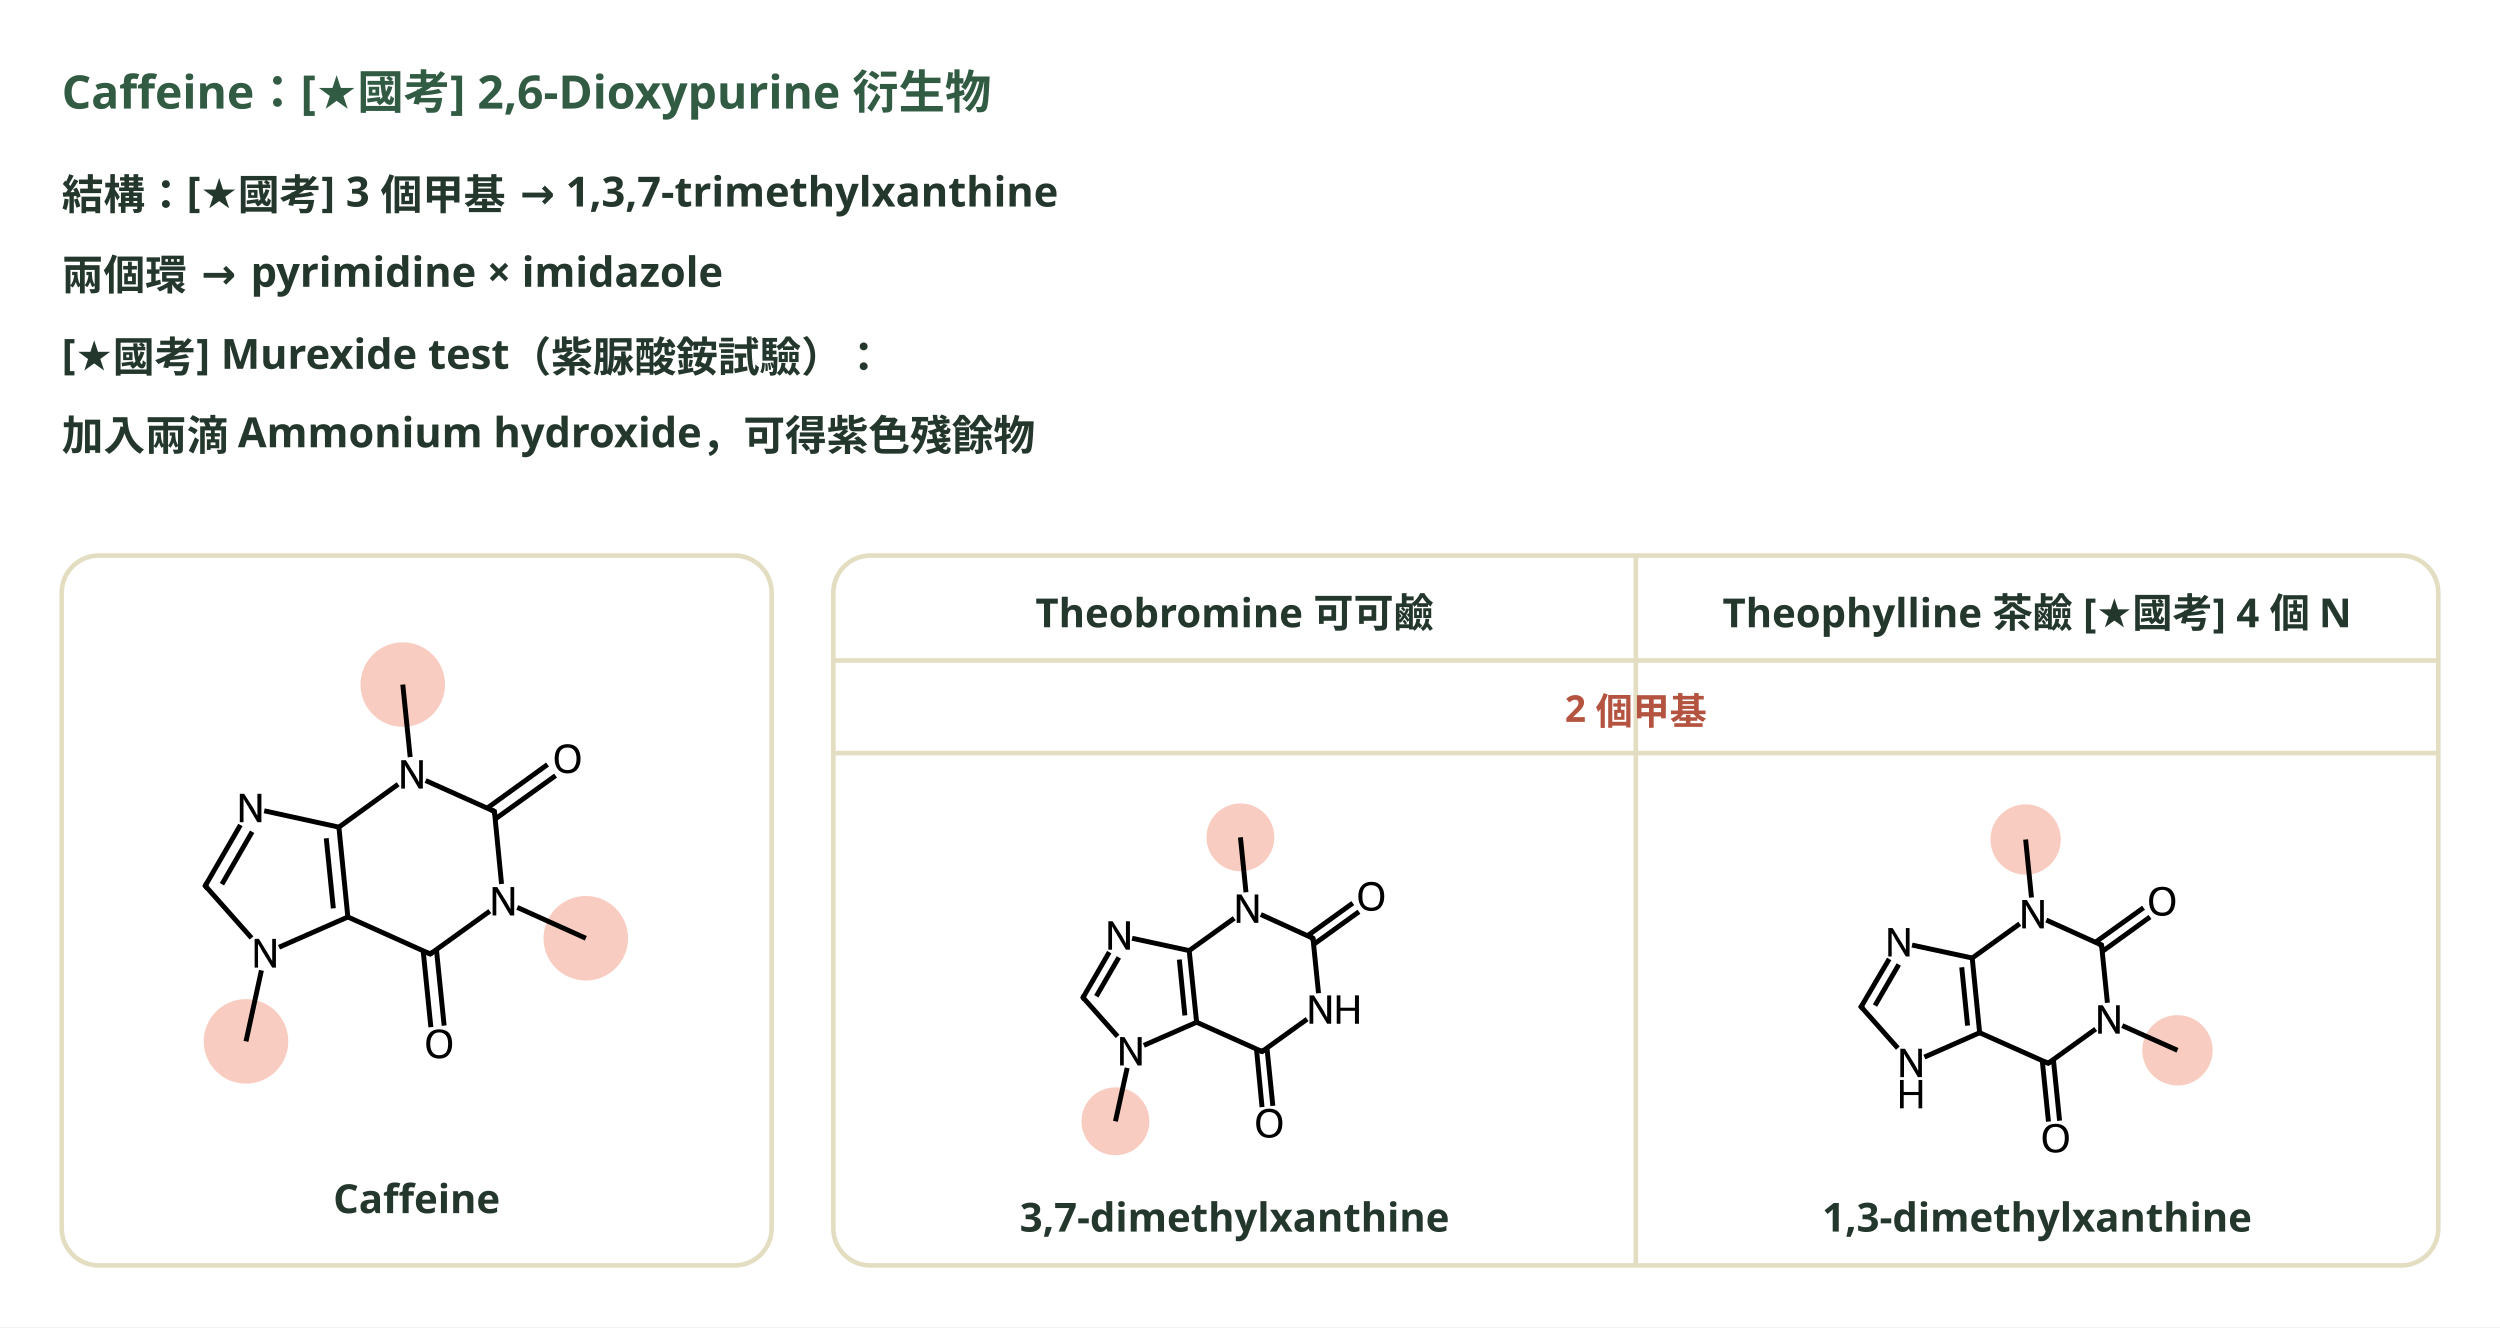
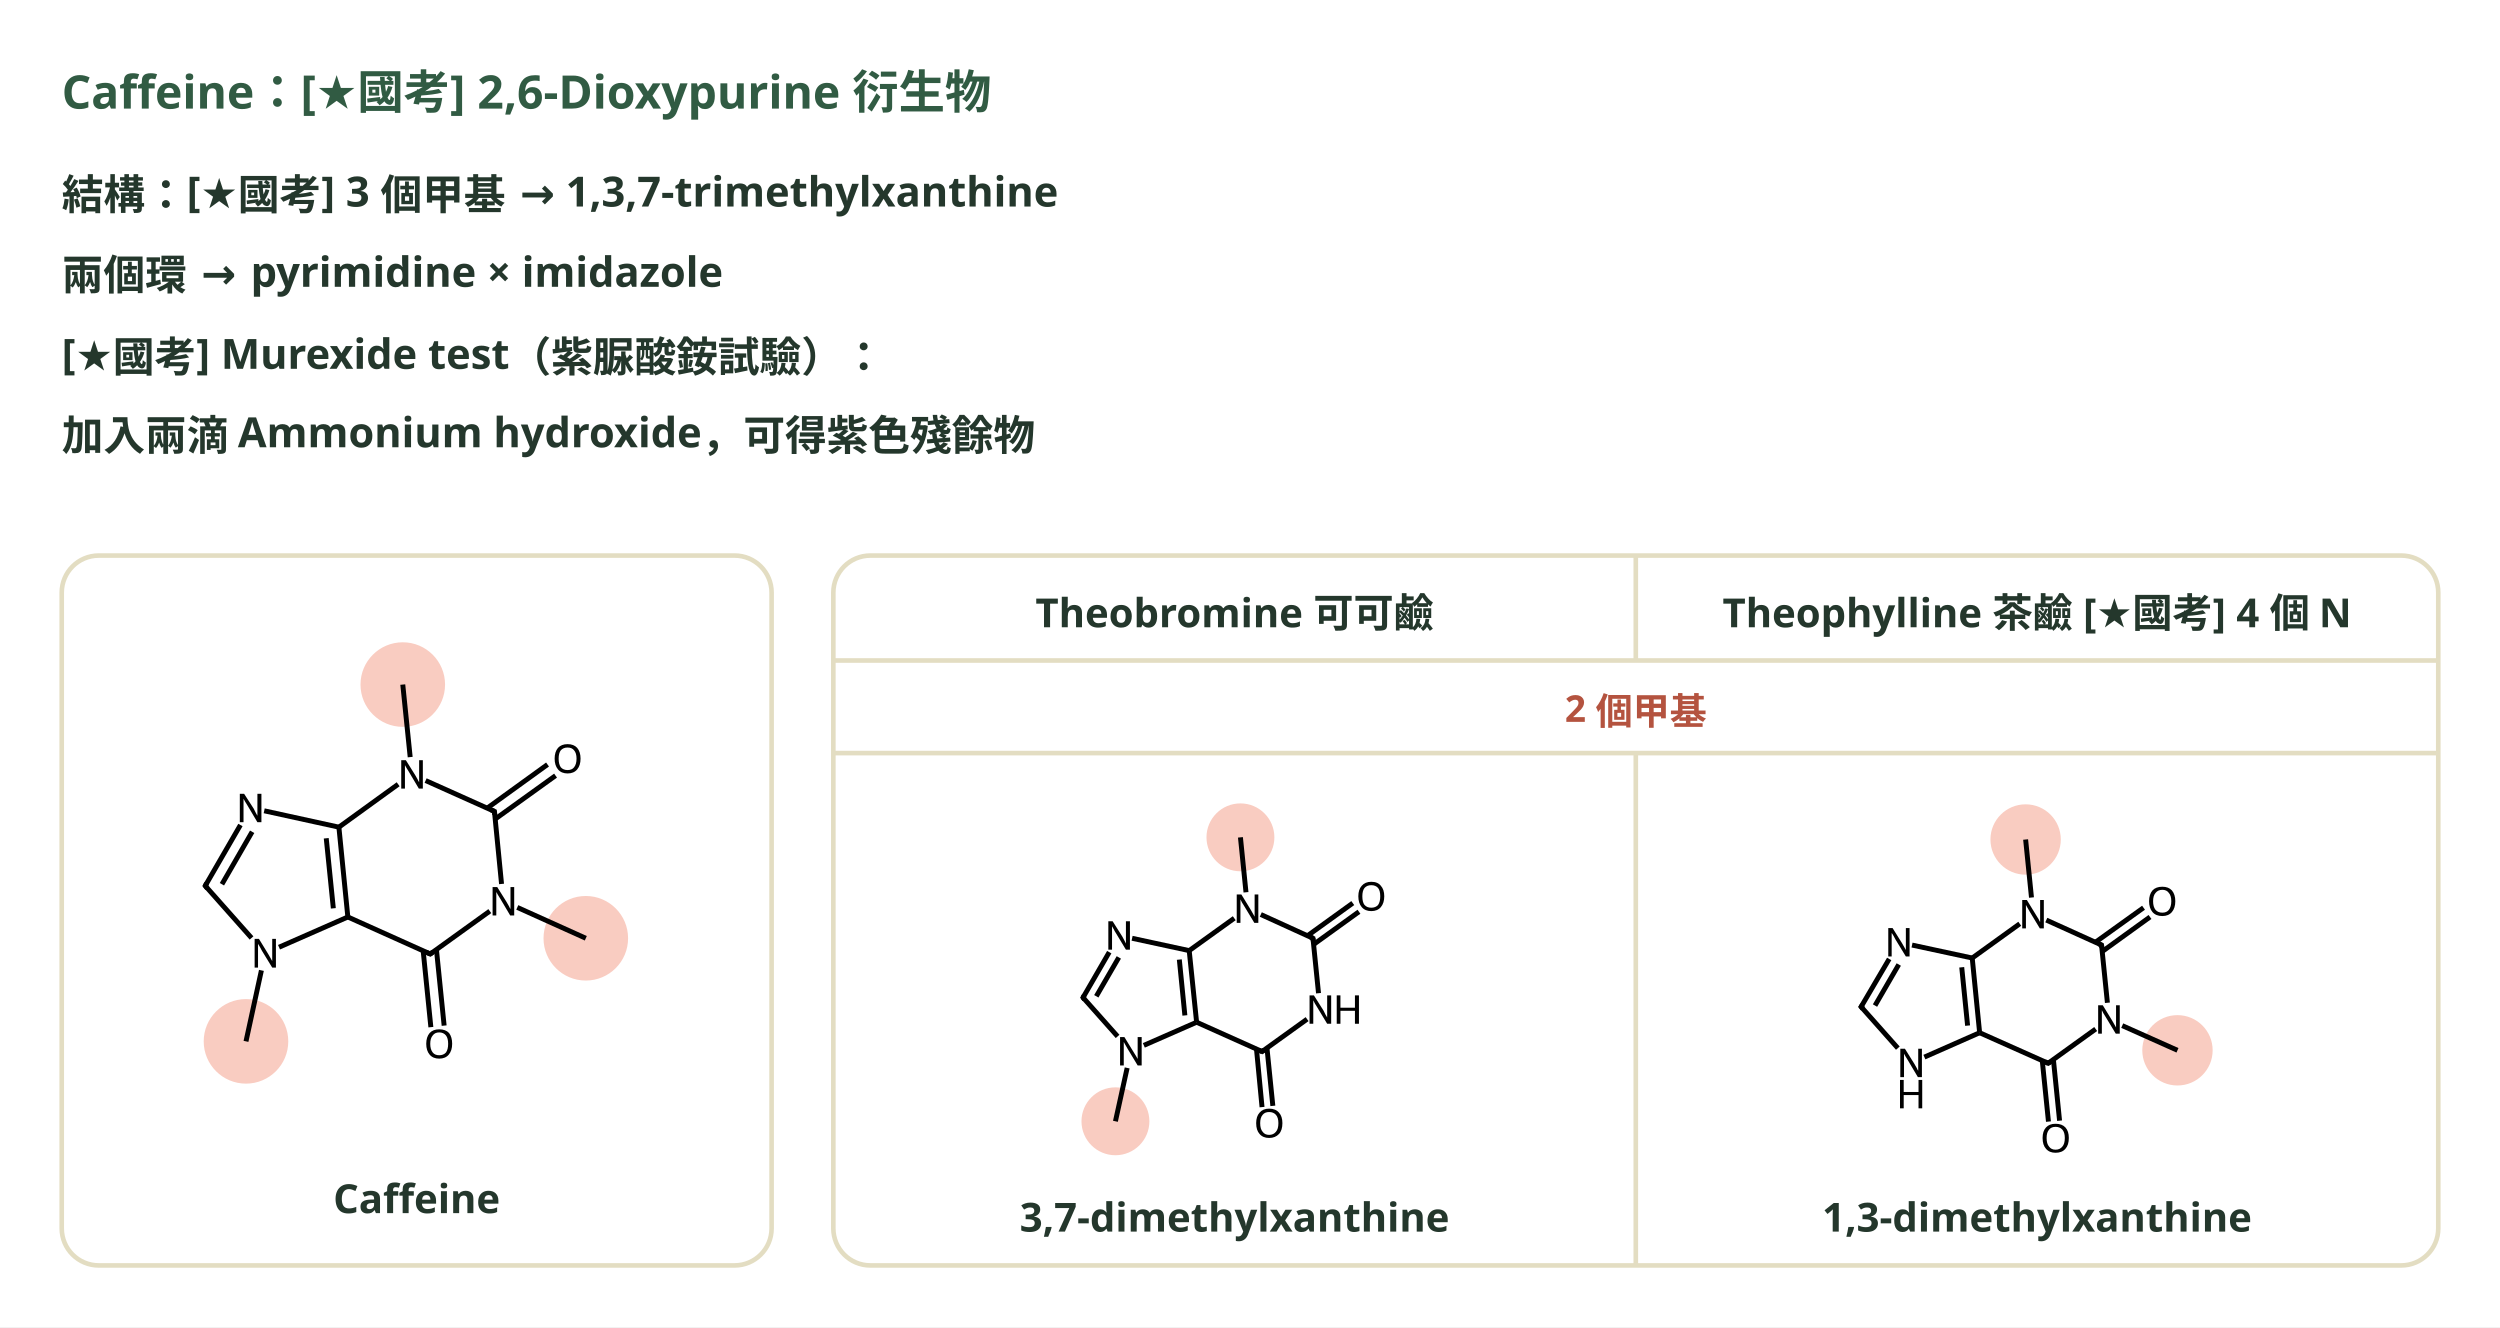
<svg xmlns="http://www.w3.org/2000/svg" viewBox="0 0 810 430">
  <style>text{font-family:PingFang TC, Microsoft JhengHei, Noto Sans TC, Heiti TC, sans-serif;dominant-baseline:central} .lab{font-size:13px;font-weight:700;fill:#24372C;text-anchor:middle}
.sub{font-size:12px;font-weight:700;fill:#B4533F;text-anchor:middle} .key{font-size:12px;font-weight:700;fill:#C0624F;text-anchor:middle}
.hd{font-size:15px;font-weight:800;fill:#315B43} .tx{font-size:13.5px;font-weight:600;fill:#24372C} .note{font-size:12px;font-weight:600;fill:#6E7F72;text-anchor:middle}
.arw{stroke:#315B43;stroke-width:2.2;fill:none} .box{fill:#fff;stroke:#E3DDC2;stroke-width:1.5} .star{fill:#FBE6E0;stroke:#E7B3A6;stroke-width:1.5}</style>
  <defs>
    <marker id="ar" viewBox="0 0 10 10" refX="8" refY="5" markerUnits="userSpaceOnUse" markerWidth="11" markerHeight="11" orient="auto">
      <path d="M0 0L10 5L0 10z" fill="#315B43" />
    </marker>
  </defs>
  <rect width="810" height="430" fill="#FFFFFF" />
  <text class="hd" text-anchor="start" x="20" y="28">Caffeine：[★國考] 2,6-Dioxypurine 衍生物</text>
  <text class="tx" x="20" y="62">結構：[★國考] 3 個甲基 → 1,3,7-trimethylxanthine</text>
  <text class="tx" x="20" y="88">兩個環 → pyrimidine × imidazole</text>
  <text class="tx" x="20" y="114">[★國考] Murexide test（紫脲酸銨試驗）：</text>
  <text class="tx" x="20" y="140">加入兩滴 Ammonium hydroxide，可得紫色殘餘物</text>
  <rect class="box" x="20" y="180" width="230" height="230" rx="12" />
  <svg x="40" y="195" width="190" height="170" viewBox="0 0 190 170">
    <ellipse cx="39.7" cy="142.4" rx="13.2" ry="13.2" class="atom-0" style="fill:#F9CCC1;fill-rule:evenodd;stroke:#F9CCC1;stroke-width:1.0px;stroke-linecap:butt;stroke-linejoin:miter;stroke-opacity:1" />
    <ellipse cx="149.8" cy="109.0" rx="13.2" ry="13.2" class="atom-9" style="fill:#F9CCC1;fill-rule:evenodd;stroke:#F9CCC1;stroke-width:1.0px;stroke-linecap:butt;stroke-linejoin:miter;stroke-opacity:1" />
    <ellipse cx="90.5" cy="26.8" rx="13.2" ry="13.2" class="atom-13" style="fill:#F9CCC1;fill-rule:evenodd;stroke:#F9CCC1;stroke-width:1.0px;stroke-linecap:butt;stroke-linejoin:miter;stroke-opacity:1" />
    <path class="bond-0 atom-0 atom-1" d="M 39.7,142.4 L 44.7,119.4" style="fill:none;fill-rule:evenodd;stroke:#000000;stroke-width:1.6px;stroke-linecap:butt;stroke-linejoin:miter;stroke-opacity:1" />
    <path class="bond-1 atom-1 atom-2" d="M 41.5,108.9 L 26.5,92.0" style="fill:none;fill-rule:evenodd;stroke:#000000;stroke-width:1.6px;stroke-linecap:butt;stroke-linejoin:miter;stroke-opacity:1" />
    <path class="bond-2 atom-2 atom-3" d="M 26.5,92.0 L 37.9,72.3" style="fill:none;fill-rule:evenodd;stroke:#000000;stroke-width:1.6px;stroke-linecap:butt;stroke-linejoin:miter;stroke-opacity:1" />
    <path class="bond-2 atom-2 atom-3" d="M 31.9,91.5 L 41.7,74.5" style="fill:none;fill-rule:evenodd;stroke:#000000;stroke-width:1.6px;stroke-linecap:butt;stroke-linejoin:miter;stroke-opacity:1" />
    <path class="bond-3 atom-3 atom-4" d="M 45.6,67.7 L 69.8,73.0" style="fill:none;fill-rule:evenodd;stroke:#000000;stroke-width:1.6px;stroke-linecap:butt;stroke-linejoin:miter;stroke-opacity:1" />
    <path class="bond-4 atom-4 atom-5" d="M 69.8,73.0 L 72.7,102.1" style="fill:none;fill-rule:evenodd;stroke:#000000;stroke-width:1.6px;stroke-linecap:butt;stroke-linejoin:miter;stroke-opacity:1" />
    <path class="bond-4 atom-4 atom-5" d="M 65.7,76.6 L 68.0,99.3" style="fill:none;fill-rule:evenodd;stroke:#000000;stroke-width:1.6px;stroke-linecap:butt;stroke-linejoin:miter;stroke-opacity:1" />
    <path class="bond-5 atom-5 atom-6" d="M 72.7,102.1 L 99.4,114.1" style="fill:none;fill-rule:evenodd;stroke:#000000;stroke-width:1.6px;stroke-linecap:butt;stroke-linejoin:miter;stroke-opacity:1" />
    <path class="bond-6 atom-6 atom-7" d="M 97.1,113.0 L 99.6,137.8" style="fill:none;fill-rule:evenodd;stroke:#000000;stroke-width:1.6px;stroke-linecap:butt;stroke-linejoin:miter;stroke-opacity:1" />
    <path class="bond-6 atom-6 atom-7" d="M 101.4,112.6 L 103.9,137.3" style="fill:none;fill-rule:evenodd;stroke:#000000;stroke-width:1.6px;stroke-linecap:butt;stroke-linejoin:miter;stroke-opacity:1" />
    <path class="bond-7 atom-6 atom-8" d="M 99.4,114.1 L 118.7,100.2" style="fill:none;fill-rule:evenodd;stroke:#000000;stroke-width:1.6px;stroke-linecap:butt;stroke-linejoin:miter;stroke-opacity:1" />
    <path class="bond-8 atom-8 atom-9" d="M 127.6,99.0 L 149.8,109.0" style="fill:none;fill-rule:evenodd;stroke:#000000;stroke-width:1.6px;stroke-linecap:butt;stroke-linejoin:miter;stroke-opacity:1" />
    <path class="bond-9 atom-8 atom-10" d="M 122.5,91.4 L 120.2,67.9" style="fill:none;fill-rule:evenodd;stroke:#000000;stroke-width:1.6px;stroke-linecap:butt;stroke-linejoin:miter;stroke-opacity:1" />
    <path class="bond-10 atom-10 atom-11" d="M 120.4,70.4 L 140.0,56.3" style="fill:none;fill-rule:evenodd;stroke:#000000;stroke-width:1.6px;stroke-linecap:butt;stroke-linejoin:miter;stroke-opacity:1" />
    <path class="bond-10 atom-10 atom-11" d="M 117.9,66.8 L 137.4,52.7" style="fill:none;fill-rule:evenodd;stroke:#000000;stroke-width:1.6px;stroke-linecap:butt;stroke-linejoin:miter;stroke-opacity:1" />
    <path class="bond-11 atom-10 atom-12" d="M 120.2,67.9 L 97.9,57.9" style="fill:none;fill-rule:evenodd;stroke:#000000;stroke-width:1.6px;stroke-linecap:butt;stroke-linejoin:miter;stroke-opacity:1" />
    <path class="bond-12 atom-12 atom-13" d="M 92.9,50.3 L 90.5,26.8" style="fill:none;fill-rule:evenodd;stroke:#000000;stroke-width:1.6px;stroke-linecap:butt;stroke-linejoin:miter;stroke-opacity:1" />
    <path class="bond-13 atom-5 atom-1" d="M 72.7,102.1 L 50.4,111.9" style="fill:none;fill-rule:evenodd;stroke:#000000;stroke-width:1.6px;stroke-linecap:butt;stroke-linejoin:miter;stroke-opacity:1" />
    <path class="bond-14 atom-12 atom-4" d="M 89.0,59.1 L 69.8,73.0" style="fill:none;fill-rule:evenodd;stroke:#000000;stroke-width:1.6px;stroke-linecap:butt;stroke-linejoin:miter;stroke-opacity:1" />
    <path d="M 27.2,92.9 L 26.5,92.0 L 27.0,91.1" style="fill:none;stroke:#000000;stroke-width:1.6px;stroke-linecap:butt;stroke-linejoin:miter;stroke-miterlimit:10;stroke-opacity:1;" />
    <path d="M 98.0,113.5 L 99.4,114.1 L 100.3,113.4" style="fill:none;stroke:#000000;stroke-width:1.6px;stroke-linecap:butt;stroke-linejoin:miter;stroke-miterlimit:10;stroke-opacity:1;" />
    <path d="M 120.3,69.0 L 120.2,67.9 L 119.1,67.4" style="fill:none;stroke:#000000;stroke-width:1.6px;stroke-linecap:butt;stroke-linejoin:miter;stroke-miterlimit:10;stroke-opacity:1;" />
    <path class="atom-1" d="M 43.9 109.2 L 46.9 114.1 Q 47.2 114.6, 47.7 115.5 Q 48.2 116.3, 48.2 116.4 L 48.2 109.2 L 49.4 109.2 L 49.4 118.5 L 48.2 118.5 L 44.9 113.1 Q 44.6 112.5, 44.2 111.8 Q 43.8 111.1, 43.6 110.8 L 43.6 118.5 L 42.5 118.5 L 42.5 109.2 L 43.9 109.2 " fill="#000000" />
    <path class="atom-3" d="M 39.1 62.2 L 42.2 67.0 Q 42.5 67.5, 42.9 68.4 Q 43.4 69.3, 43.4 69.3 L 43.4 62.2 L 44.7 62.2 L 44.7 71.4 L 43.4 71.4 L 40.2 66.0 Q 39.8 65.4, 39.4 64.7 Q 39.0 64.0, 38.9 63.8 L 38.9 71.4 L 37.7 71.4 L 37.7 62.2 L 39.1 62.2 " fill="#000000" />
    <path class="atom-7" d="M 98.1 143.2 Q 98.1 141.0, 99.2 139.7 Q 100.3 138.5, 102.3 138.5 Q 104.4 138.5, 105.5 139.7 Q 106.5 141.0, 106.5 143.2 Q 106.5 145.4, 105.4 146.7 Q 104.3 148.0, 102.3 148.0 Q 100.3 148.0, 99.2 146.7 Q 98.1 145.4, 98.1 143.2 M 102.3 146.9 Q 103.7 146.9, 104.5 146.0 Q 105.2 145.0, 105.2 143.2 Q 105.2 141.4, 104.5 140.5 Q 103.7 139.5, 102.3 139.5 Q 100.9 139.5, 100.2 140.5 Q 99.4 141.4, 99.4 143.2 Q 99.4 145.0, 100.2 146.0 Q 100.9 146.9, 102.3 146.9 " fill="#000000" />
    <path class="atom-8" d="M 121.1 92.4 L 124.1 97.2 Q 124.4 97.7, 124.9 98.6 Q 125.3 99.5, 125.4 99.5 L 125.4 92.4 L 126.6 92.4 L 126.6 101.6 L 125.3 101.6 L 122.1 96.2 Q 121.7 95.6, 121.3 94.9 Q 120.9 94.2, 120.8 94.0 L 120.8 101.6 L 119.6 101.6 L 119.6 92.4 L 121.1 92.4 " fill="#000000" />
    <path class="atom-11" d="M 139.7 50.8 Q 139.7 48.6, 140.8 47.3 Q 141.9 46.1, 143.9 46.1 Q 145.9 46.1, 147.0 47.3 Q 148.1 48.6, 148.1 50.8 Q 148.1 53.0, 147.0 54.3 Q 145.9 55.6, 143.9 55.6 Q 141.9 55.6, 140.8 54.3 Q 139.7 53.0, 139.7 50.8 M 143.9 54.5 Q 145.3 54.5, 146.0 53.6 Q 146.8 52.6, 146.8 50.8 Q 146.8 49.0, 146.0 48.1 Q 145.3 47.2, 143.9 47.2 Q 142.5 47.2, 141.7 48.1 Q 141.0 49.0, 141.0 50.8 Q 141.0 52.6, 141.7 53.6 Q 142.5 54.5, 143.9 54.5 " fill="#000000" />
    <path class="atom-12" d="M 91.5 51.3 L 94.5 56.1 Q 94.8 56.6, 95.3 57.5 Q 95.7 58.4, 95.8 58.4 L 95.8 51.3 L 97.0 51.3 L 97.0 60.5 L 95.7 60.5 L 92.5 55.1 Q 92.1 54.5, 91.7 53.8 Q 91.3 53.1, 91.2 52.9 L 91.2 60.5 L 90.0 60.5 L 90.0 51.3 L 91.5 51.3 " fill="#000000" />
  </svg>
  <text class="lab" x="135" y="388">Caffeine</text>
  <rect class="box" x="270" y="180" width="520" height="230" rx="12" />
-   <path d="M530 180V410M270 214H790M270 244H790" stroke="#E3DDC2" stroke-width="1.5" />
+   <path d="M530 180V214M530 244V410M270 214H790M270 244H790" stroke="#E3DDC2" stroke-width="1.5" />
  <text class="lab" x="400" y="197">Theobromine 可可鹼</text>
  <text class="lab" x="660" y="197">Theophylline 茶鹼 [★國考] 4 個 N</text>
  <text class="sub" x="530" y="229">2 個甲基</text>
  <svg x="305" y="250" width="190" height="135" viewBox="0 0 190 135">
    <ellipse cx="56.4" cy="113.3" rx="10.5" ry="10.5" class="atom-0" style="fill:#F9CCC1;fill-rule:evenodd;stroke:#F9CCC1;stroke-width:1.0px;stroke-linecap:butt;stroke-linejoin:miter;stroke-opacity:1" />
    <ellipse cx="96.9" cy="21.3" rx="10.5" ry="10.5" class="atom-12" style="fill:#F9CCC1;fill-rule:evenodd;stroke:#F9CCC1;stroke-width:1.0px;stroke-linecap:butt;stroke-linejoin:miter;stroke-opacity:1" />
    <path class="bond-0 atom-0 atom-1" d="M 56.4,113.3 L 60.2,96.0" style="fill:none;fill-rule:evenodd;stroke:#000000;stroke-width:1.6px;stroke-linecap:butt;stroke-linejoin:miter;stroke-opacity:1" />
    <path class="bond-1 atom-1 atom-2" d="M 57.1,85.8 L 45.9,73.2" style="fill:none;fill-rule:evenodd;stroke:#000000;stroke-width:1.6px;stroke-linecap:butt;stroke-linejoin:miter;stroke-opacity:1" />
    <path class="bond-2 atom-2 atom-3" d="M 45.9,73.2 L 54.4,58.5" style="fill:none;fill-rule:evenodd;stroke:#000000;stroke-width:1.6px;stroke-linecap:butt;stroke-linejoin:miter;stroke-opacity:1" />
    <path class="bond-2 atom-2 atom-3" d="M 50.2,72.8 L 57.5,60.2" style="fill:none;fill-rule:evenodd;stroke:#000000;stroke-width:1.6px;stroke-linecap:butt;stroke-linejoin:miter;stroke-opacity:1" />
    <path class="bond-3 atom-3 atom-4" d="M 61.8,54.0 L 80.3,58.0" style="fill:none;fill-rule:evenodd;stroke:#000000;stroke-width:1.6px;stroke-linecap:butt;stroke-linejoin:miter;stroke-opacity:1" />
    <path class="bond-4 atom-4 atom-5" d="M 80.3,58.0 L 82.7,81.2" style="fill:none;fill-rule:evenodd;stroke:#000000;stroke-width:1.6px;stroke-linecap:butt;stroke-linejoin:miter;stroke-opacity:1" />
    <path class="bond-4 atom-4 atom-5" d="M 77.1,60.9 L 78.9,79.0" style="fill:none;fill-rule:evenodd;stroke:#000000;stroke-width:1.6px;stroke-linecap:butt;stroke-linejoin:miter;stroke-opacity:1" />
    <path class="bond-5 atom-5 atom-6" d="M 82.7,81.2 L 103.9,90.7" style="fill:none;fill-rule:evenodd;stroke:#000000;stroke-width:1.6px;stroke-linecap:butt;stroke-linejoin:miter;stroke-opacity:1" />
    <path class="bond-6 atom-6 atom-7" d="M 102.1,89.9 L 103.9,108.7" style="fill:none;fill-rule:evenodd;stroke:#000000;stroke-width:1.6px;stroke-linecap:butt;stroke-linejoin:miter;stroke-opacity:1" />
    <path class="bond-6 atom-6 atom-7" d="M 105.5,89.6 L 107.4,108.3" style="fill:none;fill-rule:evenodd;stroke:#000000;stroke-width:1.6px;stroke-linecap:butt;stroke-linejoin:miter;stroke-opacity:1" />
    <path class="bond-7 atom-6 atom-8" d="M 103.9,90.7 L 118.5,80.2" style="fill:none;fill-rule:evenodd;stroke:#000000;stroke-width:1.6px;stroke-linecap:butt;stroke-linejoin:miter;stroke-opacity:1" />
    <path class="bond-8 atom-8 atom-9" d="M 122.2,71.8 L 120.4,54.0" style="fill:none;fill-rule:evenodd;stroke:#000000;stroke-width:1.6px;stroke-linecap:butt;stroke-linejoin:miter;stroke-opacity:1" />
    <path class="bond-9 atom-9 atom-10" d="M 120.6,56.0 L 135.3,45.4" style="fill:none;fill-rule:evenodd;stroke:#000000;stroke-width:1.6px;stroke-linecap:butt;stroke-linejoin:miter;stroke-opacity:1" />
    <path class="bond-9 atom-9 atom-10" d="M 118.6,53.2 L 133.3,42.6" style="fill:none;fill-rule:evenodd;stroke:#000000;stroke-width:1.6px;stroke-linecap:butt;stroke-linejoin:miter;stroke-opacity:1" />
    <path class="bond-10 atom-9 atom-11" d="M 120.4,54.0 L 103.5,46.3" style="fill:none;fill-rule:evenodd;stroke:#000000;stroke-width:1.6px;stroke-linecap:butt;stroke-linejoin:miter;stroke-opacity:1" />
    <path class="bond-11 atom-11 atom-12" d="M 98.7,39.1 L 96.9,21.3" style="fill:none;fill-rule:evenodd;stroke:#000000;stroke-width:1.6px;stroke-linecap:butt;stroke-linejoin:miter;stroke-opacity:1" />
    <path class="bond-12 atom-5 atom-1" d="M 82.7,81.2 L 65.6,88.7" style="fill:none;fill-rule:evenodd;stroke:#000000;stroke-width:1.6px;stroke-linecap:butt;stroke-linejoin:miter;stroke-opacity:1" />
    <path class="bond-13 atom-11 atom-4" d="M 94.9,47.5 L 80.3,58.0" style="fill:none;fill-rule:evenodd;stroke:#000000;stroke-width:1.6px;stroke-linecap:butt;stroke-linejoin:miter;stroke-opacity:1" />
    <path d="M 46.4,73.9 L 45.9,73.2 L 46.3,72.5" style="fill:none;stroke:#000000;stroke-width:1.6px;stroke-linecap:butt;stroke-linejoin:miter;stroke-miterlimit:10;stroke-opacity:1;" />
    <path d="M 102.8,90.3 L 103.9,90.7 L 104.6,90.2" style="fill:none;stroke:#000000;stroke-width:1.6px;stroke-linecap:butt;stroke-linejoin:miter;stroke-miterlimit:10;stroke-opacity:1;" />
    <path d="M 120.5,54.9 L 120.4,54.0 L 119.6,53.6" style="fill:none;stroke:#000000;stroke-width:1.6px;stroke-linecap:butt;stroke-linejoin:miter;stroke-miterlimit:10;stroke-opacity:1;" />
    <path class="atom-1" d="M 59.3 86.0 L 62.3 90.9 Q 62.6 91.3, 63.1 92.2 Q 63.6 93.1, 63.6 93.1 L 63.6 86.0 L 64.9 86.0 L 64.9 95.2 L 63.6 95.2 L 60.4 89.9 Q 60.0 89.2, 59.6 88.5 Q 59.2 87.8, 59.1 87.6 L 59.1 95.2 L 57.9 95.2 L 57.9 86.0 L 59.3 86.0 " fill="#000000" />
    <path class="atom-3" d="M 55.5 48.5 L 58.6 53.4 Q 58.9 53.9, 59.3 54.7 Q 59.8 55.6, 59.8 55.7 L 59.8 48.5 L 61.1 48.5 L 61.1 57.7 L 59.8 57.7 L 56.6 52.4 Q 56.2 51.8, 55.8 51.0 Q 55.4 50.3, 55.3 50.1 L 55.3 57.7 L 54.1 57.7 L 54.1 48.5 L 55.5 48.5 " fill="#000000" />
    <path class="atom-7" d="M 102.0 113.9 Q 102.0 111.7, 103.1 110.5 Q 104.2 109.2, 106.2 109.2 Q 108.3 109.2, 109.4 110.5 Q 110.5 111.7, 110.5 113.9 Q 110.5 116.2, 109.4 117.4 Q 108.2 118.7, 106.2 118.7 Q 104.2 118.7, 103.1 117.4 Q 102.0 116.2, 102.0 113.9 M 106.2 117.7 Q 107.6 117.7, 108.4 116.7 Q 109.2 115.8, 109.2 113.9 Q 109.2 112.1, 108.4 111.2 Q 107.6 110.3, 106.2 110.3 Q 104.8 110.3, 104.1 111.2 Q 103.3 112.1, 103.3 113.9 Q 103.3 115.8, 104.1 116.7 Q 104.8 117.7, 106.2 117.7 " fill="#000000" />
    <path class="atom-8" d="M 120.7 72.5 L 123.8 77.4 Q 124.1 77.9, 124.5 78.8 Q 125.0 79.6, 125.0 79.7 L 125.0 72.5 L 126.3 72.5 L 126.3 81.7 L 125.0 81.7 L 121.8 76.4 Q 121.4 75.8, 121.0 75.1 Q 120.6 74.4, 120.5 74.1 L 120.5 81.7 L 119.3 81.7 L 119.3 72.5 L 120.7 72.5 " fill="#000000" />
    <path class="atom-8" d="M 128.1 72.5 L 129.3 72.5 L 129.3 76.5 L 134.0 76.5 L 134.0 72.5 L 135.3 72.5 L 135.3 81.7 L 134.0 81.7 L 134.0 77.5 L 129.3 77.5 L 129.3 81.7 L 128.1 81.7 L 128.1 72.5 " fill="#000000" />
    <path class="atom-10" d="M 135.1 40.4 Q 135.1 38.2, 136.2 37.0 Q 137.3 35.7, 139.3 35.7 Q 141.4 35.7, 142.4 37.0 Q 143.5 38.2, 143.5 40.4 Q 143.5 42.6, 142.4 43.9 Q 141.3 45.2, 139.3 45.2 Q 137.3 45.2, 136.2 43.9 Q 135.1 42.6, 135.1 40.4 M 139.3 44.1 Q 140.7 44.1, 141.5 43.2 Q 142.2 42.2, 142.2 40.4 Q 142.2 38.6, 141.5 37.7 Q 140.7 36.8, 139.3 36.8 Q 137.9 36.8, 137.1 37.7 Q 136.4 38.6, 136.4 40.4 Q 136.4 42.3, 137.1 43.2 Q 137.9 44.1, 139.3 44.1 " fill="#000000" />
    <path class="atom-11" d="M 97.2 39.8 L 100.2 44.7 Q 100.5 45.2, 101.0 46.1 Q 101.4 46.9, 101.5 47.0 L 101.5 39.8 L 102.7 39.8 L 102.7 49.0 L 101.4 49.0 L 98.2 43.7 Q 97.8 43.1, 97.4 42.4 Q 97.0 41.6, 96.9 41.4 L 96.9 49.0 L 95.7 49.0 L 95.7 39.8 L 97.2 39.8 " fill="#000000" />
  </svg>
  <text class="lab" x="400" y="394">3,7-dimethylxanthine</text>
  <svg x="565" y="250" width="190" height="135" viewBox="0 0 190 135">
    <ellipse cx="140.5" cy="90.3" rx="10.9" ry="10.9" class="atom-0" style="fill:#F9CCC1;fill-rule:evenodd;stroke:#F9CCC1;stroke-width:1.0px;stroke-linecap:butt;stroke-linejoin:miter;stroke-opacity:1" />
    <ellipse cx="91.3" cy="22.0" rx="10.9" ry="10.9" class="atom-10" style="fill:#F9CCC1;fill-rule:evenodd;stroke:#F9CCC1;stroke-width:1.0px;stroke-linecap:butt;stroke-linejoin:miter;stroke-opacity:1" />
    <path class="bond-0 atom-0 atom-1" d="M 140.5,90.3 L 122.6,82.3" style="fill:none;fill-rule:evenodd;stroke:#000000;stroke-width:1.6px;stroke-linecap:butt;stroke-linejoin:miter;stroke-opacity:1" />
    <path class="bond-1 atom-1 atom-2" d="M 114.0,83.4 L 98.6,94.5" style="fill:none;fill-rule:evenodd;stroke:#000000;stroke-width:1.6px;stroke-linecap:butt;stroke-linejoin:miter;stroke-opacity:1" />
    <path class="bond-2 atom-2 atom-3" d="M 96.7,93.7 L 98.7,113.4" style="fill:none;fill-rule:evenodd;stroke:#000000;stroke-width:1.6px;stroke-linecap:butt;stroke-linejoin:miter;stroke-opacity:1" />
    <path class="bond-2 atom-2 atom-3" d="M 100.3,93.3 L 102.3,113.1" style="fill:none;fill-rule:evenodd;stroke:#000000;stroke-width:1.6px;stroke-linecap:butt;stroke-linejoin:miter;stroke-opacity:1" />
    <path class="bond-3 atom-2 atom-4" d="M 98.6,94.5 L 76.4,84.6" style="fill:none;fill-rule:evenodd;stroke:#000000;stroke-width:1.6px;stroke-linecap:butt;stroke-linejoin:miter;stroke-opacity:1" />
    <path class="bond-4 atom-4 atom-5" d="M 76.4,84.6 L 58.5,92.5" style="fill:none;fill-rule:evenodd;stroke:#000000;stroke-width:1.6px;stroke-linecap:butt;stroke-linejoin:miter;stroke-opacity:1" />
    <path class="bond-5 atom-5 atom-6" d="M 49.9,89.6 L 38.0,76.2" style="fill:none;fill-rule:evenodd;stroke:#000000;stroke-width:1.6px;stroke-linecap:butt;stroke-linejoin:miter;stroke-opacity:1" />
    <path class="bond-6 atom-6 atom-7" d="M 38.0,76.2 L 47.1,60.7" style="fill:none;fill-rule:evenodd;stroke:#000000;stroke-width:1.6px;stroke-linecap:butt;stroke-linejoin:miter;stroke-opacity:1" />
    <path class="bond-6 atom-6 atom-7" d="M 42.5,75.8 L 50.2,62.5" style="fill:none;fill-rule:evenodd;stroke:#000000;stroke-width:1.6px;stroke-linecap:butt;stroke-linejoin:miter;stroke-opacity:1" />
    <path class="bond-7 atom-7 atom-8" d="M 54.5,56.2 L 74.0,60.4" style="fill:none;fill-rule:evenodd;stroke:#000000;stroke-width:1.6px;stroke-linecap:butt;stroke-linejoin:miter;stroke-opacity:1" />
    <path class="bond-8 atom-8 atom-9" d="M 74.0,60.4 L 89.4,49.3" style="fill:none;fill-rule:evenodd;stroke:#000000;stroke-width:1.6px;stroke-linecap:butt;stroke-linejoin:miter;stroke-opacity:1" />
    <path class="bond-9 atom-9 atom-10" d="M 93.2,40.8 L 91.3,22.0" style="fill:none;fill-rule:evenodd;stroke:#000000;stroke-width:1.6px;stroke-linecap:butt;stroke-linejoin:miter;stroke-opacity:1" />
    <path class="bond-10 atom-9 atom-11" d="M 98.0,48.1 L 115.9,56.2" style="fill:none;fill-rule:evenodd;stroke:#000000;stroke-width:1.6px;stroke-linecap:butt;stroke-linejoin:miter;stroke-opacity:1" />
    <path class="bond-11 atom-11 atom-12" d="M 116.1,58.3 L 131.6,47.1" style="fill:none;fill-rule:evenodd;stroke:#000000;stroke-width:1.6px;stroke-linecap:butt;stroke-linejoin:miter;stroke-opacity:1" />
    <path class="bond-11 atom-11 atom-12" d="M 113.9,55.3 L 129.5,44.1" style="fill:none;fill-rule:evenodd;stroke:#000000;stroke-width:1.6px;stroke-linecap:butt;stroke-linejoin:miter;stroke-opacity:1" />
    <path class="bond-12 atom-11 atom-1" d="M 115.9,56.2 L 117.8,74.9" style="fill:none;fill-rule:evenodd;stroke:#000000;stroke-width:1.6px;stroke-linecap:butt;stroke-linejoin:miter;stroke-opacity:1" />
    <path class="bond-13 atom-8 atom-4" d="M 74.0,60.4 L 76.4,84.6" style="fill:none;fill-rule:evenodd;stroke:#000000;stroke-width:1.6px;stroke-linecap:butt;stroke-linejoin:miter;stroke-opacity:1" />
    <path class="bond-13 atom-8 atom-4" d="M 70.6,63.4 L 72.5,82.3" style="fill:none;fill-rule:evenodd;stroke:#000000;stroke-width:1.6px;stroke-linecap:butt;stroke-linejoin:miter;stroke-opacity:1" />
    <path d="M 99.4,94.0 L 98.6,94.5 L 97.5,94.0" style="fill:none;stroke:#000000;stroke-width:1.6px;stroke-linecap:butt;stroke-linejoin:miter;stroke-miterlimit:10;stroke-opacity:1;" />
    <path d="M 38.6,76.9 L 38.0,76.2 L 38.5,75.5" style="fill:none;stroke:#000000;stroke-width:1.6px;stroke-linecap:butt;stroke-linejoin:miter;stroke-miterlimit:10;stroke-opacity:1;" />
    <path d="M 115.0,55.8 L 115.9,56.2 L 116.0,57.1" style="fill:none;stroke:#000000;stroke-width:1.6px;stroke-linecap:butt;stroke-linejoin:miter;stroke-miterlimit:10;stroke-opacity:1;" />
    <path class="atom-1" d="M 116.3 75.7 L 119.3 80.6 Q 119.6 81.1, 120.1 82.0 Q 120.5 82.8, 120.6 82.9 L 120.6 75.7 L 121.8 75.7 L 121.8 84.9 L 120.5 84.9 L 117.3 79.6 Q 116.9 79.0, 116.5 78.3 Q 116.1 77.6, 116.0 77.3 L 116.0 84.9 L 114.8 84.9 L 114.8 75.7 L 116.3 75.7 " fill="#000000" />
    <path class="atom-3" d="M 96.8 118.7 Q 96.8 116.5, 97.9 115.3 Q 99.0 114.1, 101.0 114.1 Q 103.1 114.1, 104.2 115.3 Q 105.3 116.5, 105.3 118.7 Q 105.3 121.0, 104.2 122.2 Q 103.1 123.5, 101.0 123.5 Q 99.0 123.5, 97.9 122.2 Q 96.8 121.0, 96.8 118.7 M 101.0 122.5 Q 102.4 122.5, 103.2 121.5 Q 104.0 120.6, 104.0 118.7 Q 104.0 116.9, 103.2 116.0 Q 102.4 115.1, 101.0 115.1 Q 99.6 115.1, 98.9 116.0 Q 98.1 116.9, 98.1 118.7 Q 98.1 120.6, 98.9 121.5 Q 99.6 122.5, 101.0 122.5 " fill="#000000" />
    <path class="atom-5" d="M 52.2 89.8 L 55.2 94.6 Q 55.5 95.1, 56.0 96.0 Q 56.4 96.9, 56.5 96.9 L 56.5 89.8 L 57.7 89.8 L 57.7 99.0 L 56.4 99.0 L 53.2 93.6 Q 52.8 93.0, 52.4 92.3 Q 52.0 91.6, 51.9 91.4 L 51.9 99.0 L 50.7 99.0 L 50.7 89.8 L 52.2 89.8 " fill="#000000" />
    <path class="atom-5" d="M 50.6 99.9 L 51.8 99.9 L 51.8 103.8 L 56.6 103.8 L 56.6 99.9 L 57.8 99.9 L 57.8 109.1 L 56.6 109.1 L 56.6 104.8 L 51.8 104.8 L 51.8 109.1 L 50.6 109.1 L 50.6 99.9 " fill="#000000" />
    <path class="atom-7" d="M 48.2 50.7 L 51.2 55.5 Q 51.5 56.0, 52.0 56.9 Q 52.5 57.8, 52.5 57.8 L 52.5 50.7 L 53.7 50.7 L 53.7 59.9 L 52.5 59.9 L 49.2 54.5 Q 48.9 53.9, 48.5 53.2 Q 48.1 52.5, 47.9 52.3 L 47.9 59.9 L 46.8 59.9 L 46.8 50.7 L 48.2 50.7 " fill="#000000" />
    <path class="atom-9" d="M 91.7 41.6 L 94.7 46.5 Q 95.0 46.9, 95.5 47.8 Q 95.9 48.7, 96.0 48.7 L 96.0 41.6 L 97.2 41.6 L 97.2 50.8 L 95.9 50.8 L 92.7 45.5 Q 92.3 44.8, 91.9 44.1 Q 91.5 43.4, 91.4 43.2 L 91.4 50.8 L 90.2 50.8 L 90.2 41.6 L 91.7 41.6 " fill="#000000" />
    <path class="atom-12" d="M 131.3 42.0 Q 131.3 39.8, 132.4 38.5 Q 133.5 37.3, 135.6 37.3 Q 137.6 37.3, 138.7 38.5 Q 139.8 39.8, 139.8 42.0 Q 139.8 44.2, 138.7 45.5 Q 137.6 46.8, 135.6 46.8 Q 133.5 46.8, 132.4 45.5 Q 131.3 44.2, 131.3 42.0 M 135.6 45.7 Q 137.0 45.7, 137.7 44.8 Q 138.5 43.8, 138.5 42.0 Q 138.5 40.2, 137.7 39.3 Q 137.0 38.3, 135.6 38.3 Q 134.2 38.3, 133.4 39.3 Q 132.6 40.2, 132.6 42.0 Q 132.6 43.8, 133.4 44.8 Q 134.2 45.7, 135.6 45.7 " fill="#000000" />
  </svg>
  <text class="lab" x="660" y="394">1,3-dimethylxanthine</text>
</svg>
